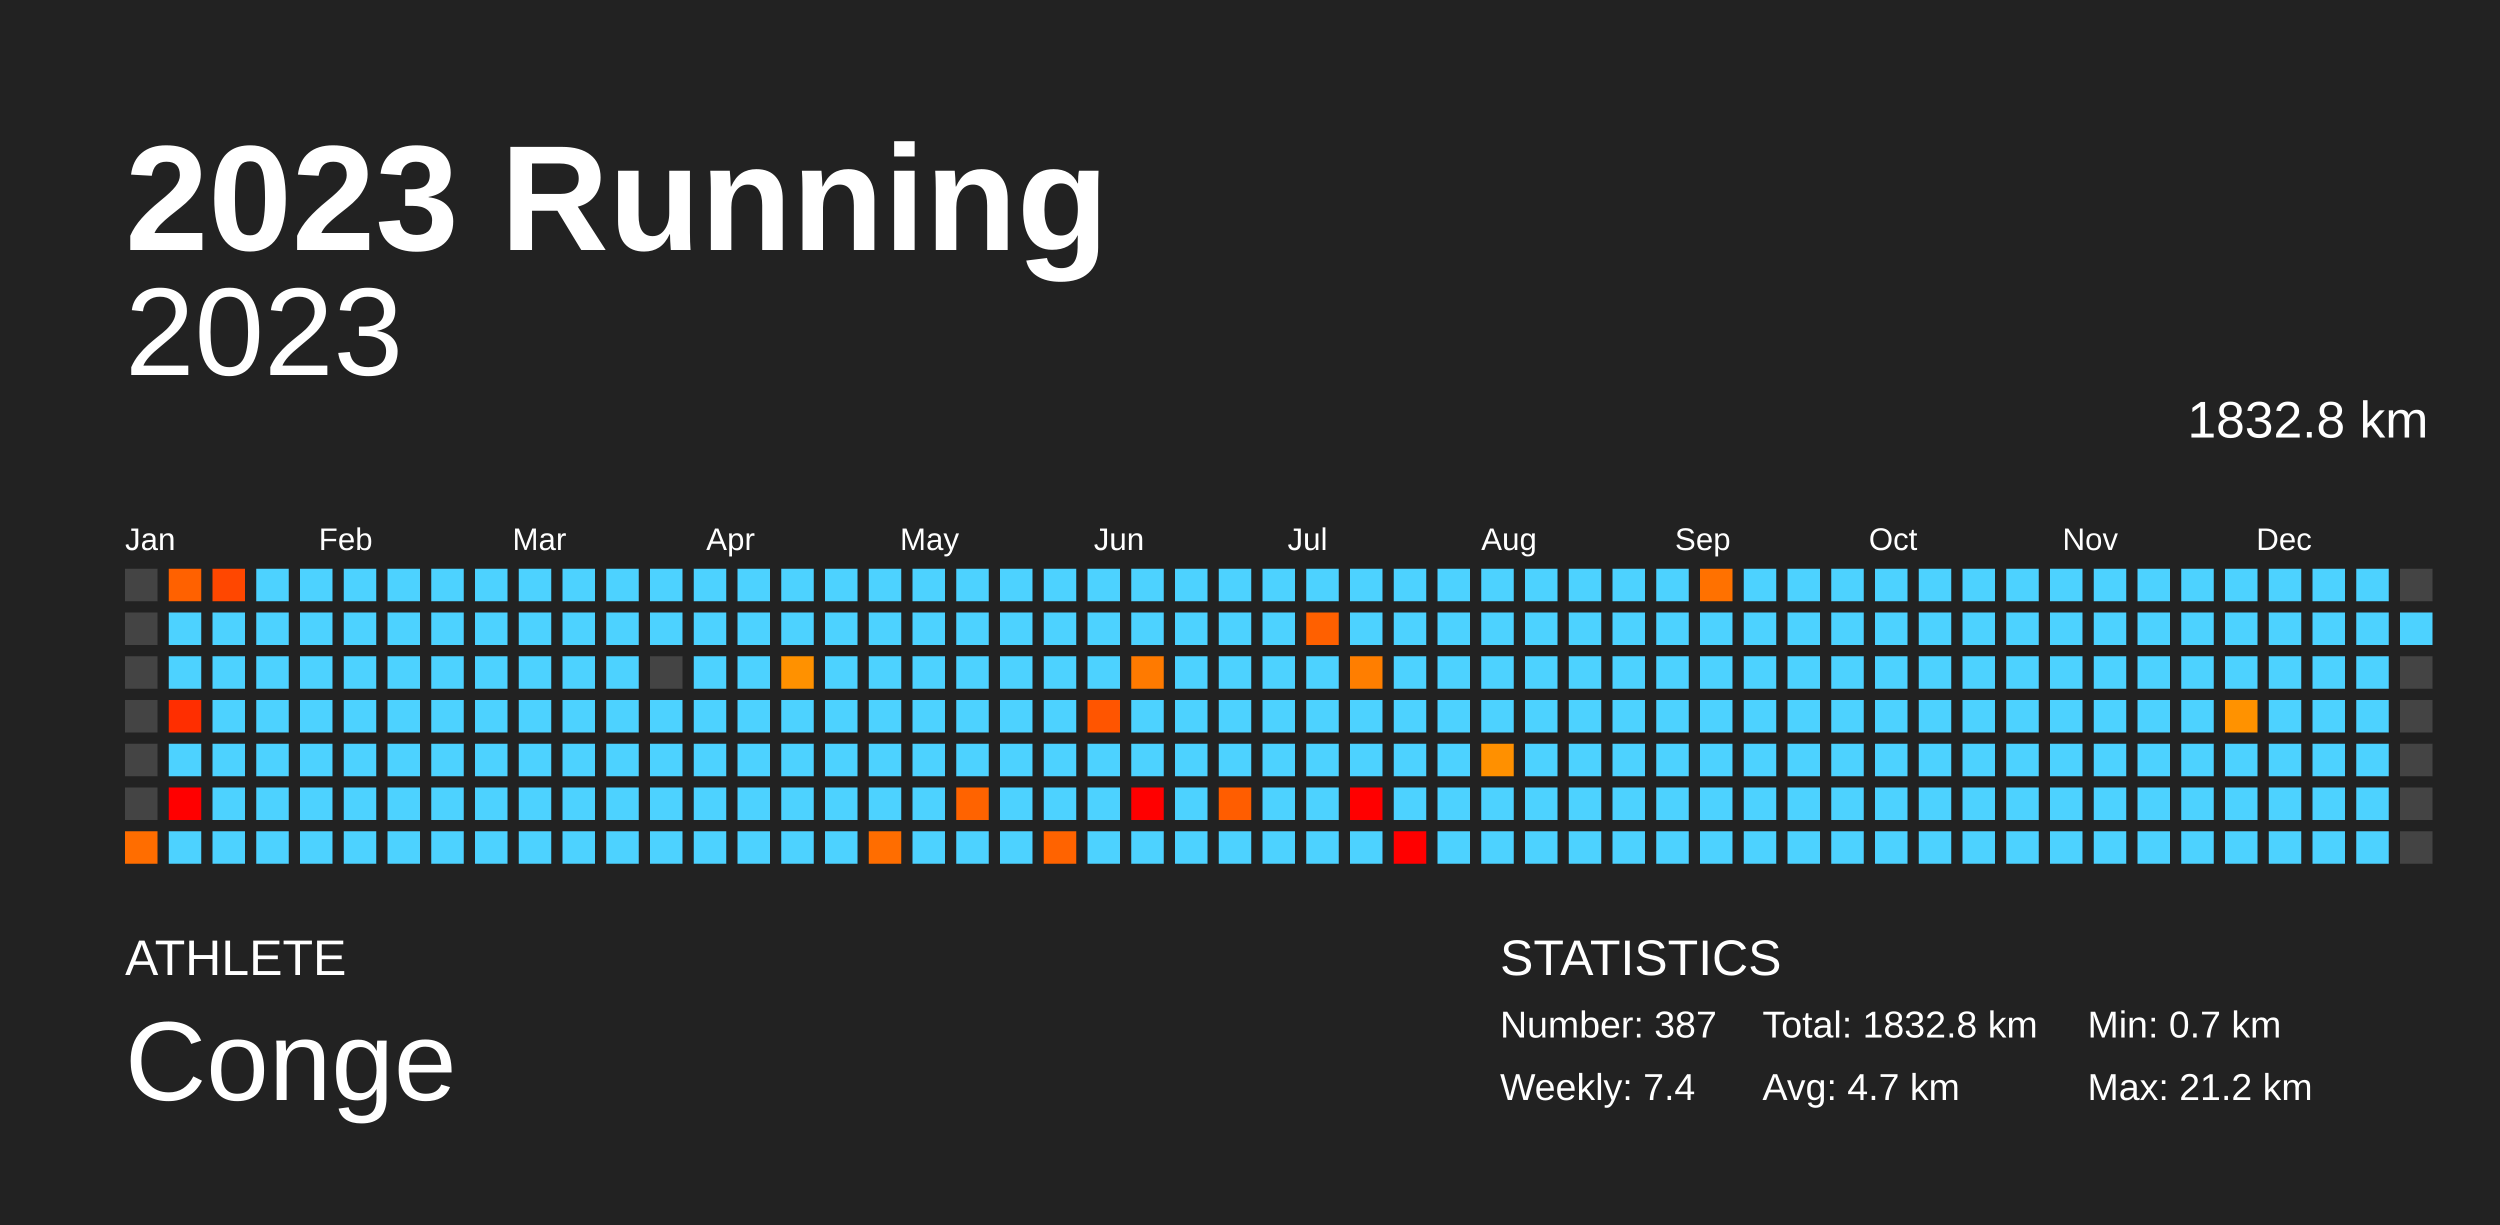
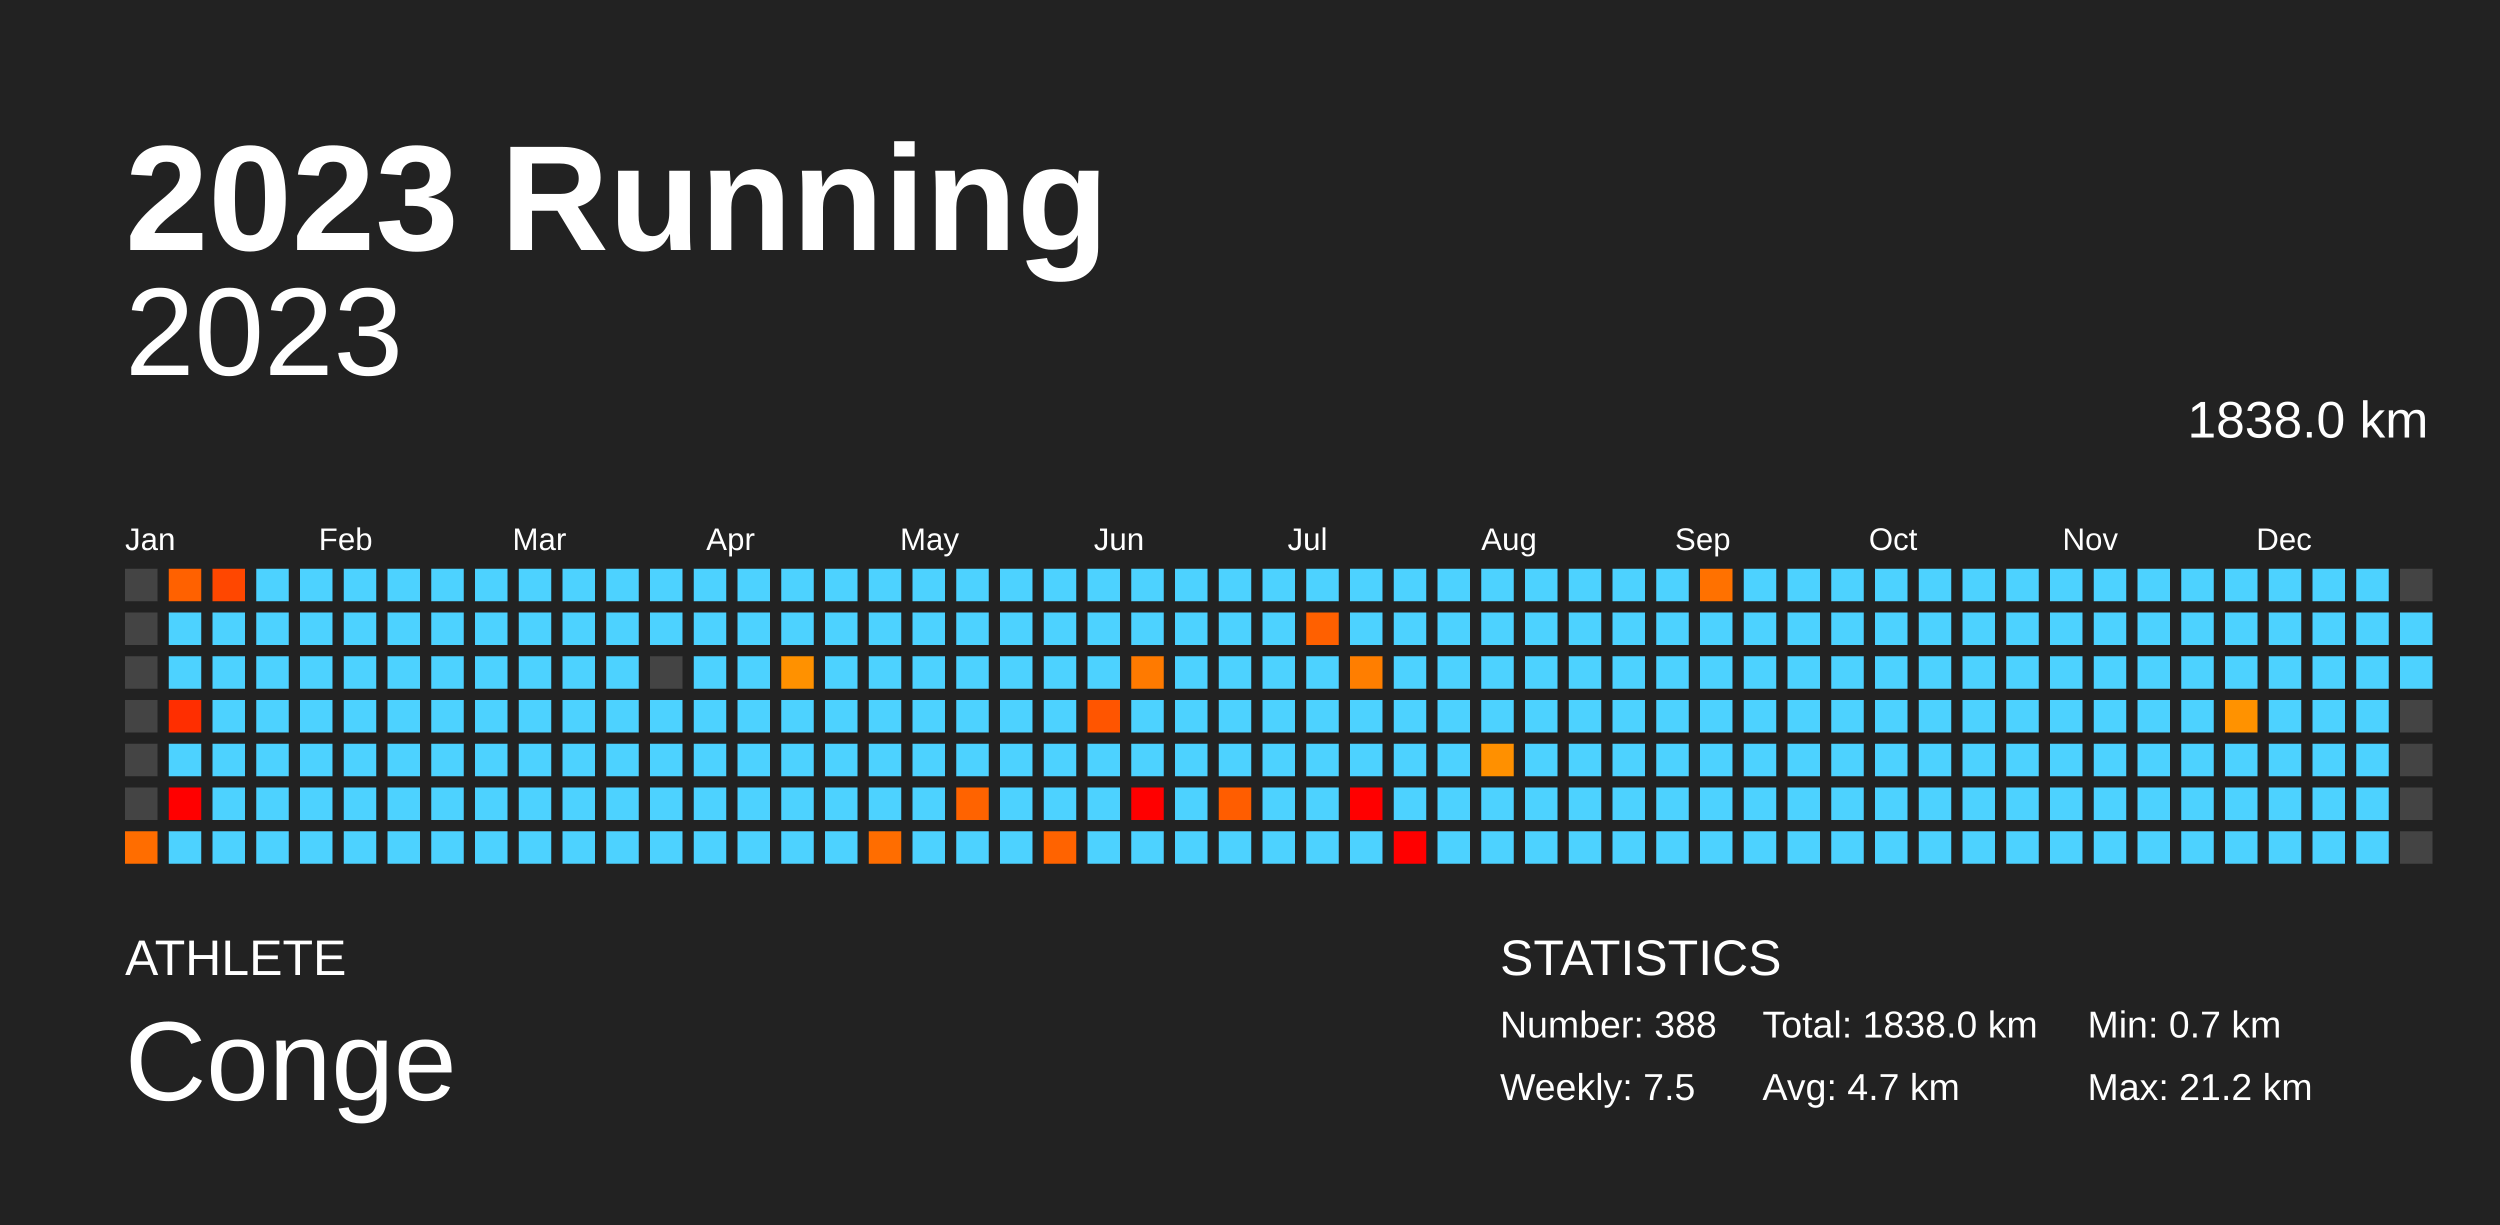
<svg xmlns="http://www.w3.org/2000/svg" baseProfile="full" height="98mm" version="1.1" viewBox="0,0,200,98" width="200mm">
  <defs />
  <rect fill="#222222" height="98" width="200" x="0" y="0" />
  <text fill="#FFFFFF" style="font-size:12px; font-family:Arial; font-weight:bold;" x="10" y="20">2023 Running</text>
  <text fill="#FFFFFF" style="font-size:4px; font-family:Arial" x="10" y="78">ATHLETE</text>
  <text fill="#FFFFFF" style="font-size:9px; font-family:Arial" x="10" y="88">Conge</text>
  <text fill="#FFFFFF" style="font-size:4px; font-family:Arial" x="120" y="78">STATISTICS</text>
-   <text fill="#FFFFFF" style="font-size:3px; font-family:Arial" x="120" y="83">Number: 387</text>
-   <text fill="#FFFFFF" style="font-size:3px; font-family:Arial" x="120" y="88">Weekly: 7.4</text>
-   <text fill="#FFFFFF" style="font-size:3px; font-family:Arial" x="141" y="83">Total: 1832.8 km</text>
+   <text fill="#FFFFFF" style="font-size:3px; font-family:Arial" x="120" y="83">Number: 388</text>
+   <text fill="#FFFFFF" style="font-size:3px; font-family:Arial" x="120" y="88">Weekly: 7.5</text>
+   <text fill="#FFFFFF" style="font-size:3px; font-family:Arial" x="141" y="83">Total: 1838.0 km</text>
  <text fill="#FFFFFF" style="font-size:3px; font-family:Arial" x="141" y="88">Avg: 4.7 km</text>
  <text fill="#FFFFFF" style="font-size:3px; font-family:Arial" x="167" y="83">Min: 0.7 km</text>
  <text fill="#FFFFFF" style="font-size:3px; font-family:Arial" x="167" y="88">Max: 21.2 km</text>
  <text alignment-baseline="hanging" fill="#FFFFFF" style="font-size:10.0px; font-family:Arial;" x="10" y="30">2023</text>
-   <text alignment-baseline="hanging" fill="#FFFFFF" style="font-size:4.125px; font-family:Arial;" x="175" y="35">1832.8 km</text>
+   <text alignment-baseline="hanging" fill="#FFFFFF" style="font-size:4.125px; font-family:Arial;" x="175" y="35">1838.0 km</text>
  <text fill="#FFFFFF" style="font-size:2.5px; font-family:Arial" x="10.0" y="44">Jan</text>
  <text fill="#FFFFFF" style="font-size:2.5px; font-family:Arial" x="25.5" y="44">Feb</text>
  <text fill="#FFFFFF" style="font-size:2.5px; font-family:Arial" x="41.0" y="44">Mar</text>
  <text fill="#FFFFFF" style="font-size:2.5px; font-family:Arial" x="56.5" y="44">Apr</text>
  <text fill="#FFFFFF" style="font-size:2.5px; font-family:Arial" x="72.0" y="44">May</text>
  <text fill="#FFFFFF" style="font-size:2.5px; font-family:Arial" x="87.5" y="44">Jun</text>
  <text fill="#FFFFFF" style="font-size:2.5px; font-family:Arial" x="103.0" y="44">Jul</text>
  <text fill="#FFFFFF" style="font-size:2.5px; font-family:Arial" x="118.5" y="44">Aug</text>
  <text fill="#FFFFFF" style="font-size:2.5px; font-family:Arial" x="134.0" y="44">Sep</text>
  <text fill="#FFFFFF" style="font-size:2.5px; font-family:Arial" x="149.5" y="44">Oct</text>
  <text fill="#FFFFFF" style="font-size:2.5px; font-family:Arial" x="165.0" y="44">Nov</text>
  <text fill="#FFFFFF" style="font-size:2.5px; font-family:Arial" x="180.5" y="44">Dec</text>
  <rect fill="#444444" height="2.6" width="2.6" x="10.0" y="45.5" />
  <rect fill="#444444" height="2.6" width="2.6" x="10.0" y="49.0" />
  <rect fill="#444444" height="2.6" width="2.6" x="10.0" y="52.5" />
  <rect fill="#444444" height="2.6" width="2.6" x="10.0" y="56.0" />
  <rect fill="#444444" height="2.6" width="2.6" x="10.0" y="59.5" />
  <rect fill="#444444" height="2.6" width="2.6" x="10.0" y="63.0" />
  <rect fill="#ff6d00" height="2.6" width="2.6" x="10.0" y="66.5" />
  <rect fill="#ff6100" height="2.6" width="2.6" x="13.5" y="45.5" />
  <rect fill="#4dd2ff" height="2.6" width="2.6" x="13.5" y="49.0" />
  <rect fill="#4dd2ff" height="2.6" width="2.6" x="13.5" y="52.5" />
  <rect fill="#ff2e00" height="2.6" width="2.6" x="13.5" y="56.0" />
  <rect fill="#4dd2ff" height="2.6" width="2.6" x="13.5" y="59.5" />
  <rect fill="red" height="2.6" width="2.6" x="13.5" y="63.0" />
  <rect fill="#4dd2ff" height="2.6" width="2.6" x="13.5" y="66.5" />
  <rect fill="#ff4700" height="2.6" width="2.6" x="17.0" y="45.5" />
  <rect fill="#4dd2ff" height="2.6" width="2.6" x="17.0" y="49.0" />
  <rect fill="#4dd2ff" height="2.6" width="2.6" x="17.0" y="52.5" />
  <rect fill="#4dd2ff" height="2.6" width="2.6" x="17.0" y="56.0" />
  <rect fill="#4dd2ff" height="2.6" width="2.6" x="17.0" y="59.5" />
  <rect fill="#4dd2ff" height="2.6" width="2.6" x="17.0" y="63.0" />
  <rect fill="#4dd2ff" height="2.6" width="2.6" x="17.0" y="66.5" />
  <rect fill="#4dd2ff" height="2.6" width="2.6" x="20.5" y="45.5" />
  <rect fill="#4dd2ff" height="2.6" width="2.6" x="20.5" y="49.0" />
  <rect fill="#4dd2ff" height="2.6" width="2.6" x="20.5" y="52.5" />
  <rect fill="#4dd2ff" height="2.6" width="2.6" x="20.5" y="56.0" />
  <rect fill="#4dd2ff" height="2.6" width="2.6" x="20.5" y="59.5" />
  <rect fill="#4dd2ff" height="2.6" width="2.6" x="20.5" y="63.0" />
  <rect fill="#4dd2ff" height="2.6" width="2.6" x="20.5" y="66.5" />
  <rect fill="#4dd2ff" height="2.6" width="2.6" x="24.0" y="45.5" />
  <rect fill="#4dd2ff" height="2.6" width="2.6" x="24.0" y="49.0" />
  <rect fill="#4dd2ff" height="2.6" width="2.6" x="24.0" y="52.5" />
  <rect fill="#4dd2ff" height="2.6" width="2.6" x="24.0" y="56.0" />
  <rect fill="#4dd2ff" height="2.6" width="2.6" x="24.0" y="59.5" />
  <rect fill="#4dd2ff" height="2.6" width="2.6" x="24.0" y="63.0" />
  <rect fill="#4dd2ff" height="2.6" width="2.6" x="24.0" y="66.5" />
  <rect fill="#4dd2ff" height="2.6" width="2.6" x="27.5" y="45.5" />
  <rect fill="#4dd2ff" height="2.6" width="2.6" x="27.5" y="49.0" />
  <rect fill="#4dd2ff" height="2.6" width="2.6" x="27.5" y="52.5" />
  <rect fill="#4dd2ff" height="2.6" width="2.6" x="27.5" y="56.0" />
  <rect fill="#4dd2ff" height="2.6" width="2.6" x="27.5" y="59.5" />
  <rect fill="#4dd2ff" height="2.6" width="2.6" x="27.5" y="63.0" />
  <rect fill="#4dd2ff" height="2.6" width="2.6" x="27.5" y="66.5" />
  <rect fill="#4dd2ff" height="2.6" width="2.6" x="31.0" y="45.5" />
  <rect fill="#4dd2ff" height="2.6" width="2.6" x="31.0" y="49.0" />
  <rect fill="#4dd2ff" height="2.6" width="2.6" x="31.0" y="52.5" />
  <rect fill="#4dd2ff" height="2.6" width="2.6" x="31.0" y="56.0" />
  <rect fill="#4dd2ff" height="2.6" width="2.6" x="31.0" y="59.5" />
  <rect fill="#4dd2ff" height="2.6" width="2.6" x="31.0" y="63.0" />
  <rect fill="#4dd2ff" height="2.6" width="2.6" x="31.0" y="66.5" />
  <rect fill="#4dd2ff" height="2.6" width="2.6" x="34.5" y="45.5" />
  <rect fill="#4dd2ff" height="2.6" width="2.6" x="34.5" y="49.0" />
  <rect fill="#4dd2ff" height="2.6" width="2.6" x="34.5" y="52.5" />
  <rect fill="#4dd2ff" height="2.6" width="2.6" x="34.5" y="56.0" />
  <rect fill="#4dd2ff" height="2.6" width="2.6" x="34.5" y="59.5" />
  <rect fill="#4dd2ff" height="2.6" width="2.6" x="34.5" y="63.0" />
  <rect fill="#4dd2ff" height="2.6" width="2.6" x="34.5" y="66.5" />
  <rect fill="#4dd2ff" height="2.6" width="2.6" x="38.0" y="45.5" />
  <rect fill="#4dd2ff" height="2.6" width="2.6" x="38.0" y="49.0" />
  <rect fill="#4dd2ff" height="2.6" width="2.6" x="38.0" y="52.5" />
  <rect fill="#4dd2ff" height="2.6" width="2.6" x="38.0" y="56.0" />
  <rect fill="#4dd2ff" height="2.6" width="2.6" x="38.0" y="59.5" />
  <rect fill="#4dd2ff" height="2.6" width="2.6" x="38.0" y="63.0" />
  <rect fill="#4dd2ff" height="2.6" width="2.6" x="38.0" y="66.5" />
  <rect fill="#4dd2ff" height="2.6" width="2.6" x="41.5" y="45.5" />
  <rect fill="#4dd2ff" height="2.6" width="2.6" x="41.5" y="49.0" />
  <rect fill="#4dd2ff" height="2.6" width="2.6" x="41.5" y="52.5" />
  <rect fill="#4dd2ff" height="2.6" width="2.6" x="41.5" y="56.0" />
  <rect fill="#4dd2ff" height="2.6" width="2.6" x="41.5" y="59.5" />
  <rect fill="#4dd2ff" height="2.6" width="2.6" x="41.5" y="63.0" />
  <rect fill="#4dd2ff" height="2.6" width="2.6" x="41.5" y="66.5" />
  <rect fill="#4dd2ff" height="2.6" width="2.6" x="45.0" y="45.5" />
  <rect fill="#4dd2ff" height="2.6" width="2.6" x="45.0" y="49.0" />
  <rect fill="#4dd2ff" height="2.6" width="2.6" x="45.0" y="52.5" />
  <rect fill="#4dd2ff" height="2.6" width="2.6" x="45.0" y="56.0" />
  <rect fill="#4dd2ff" height="2.6" width="2.6" x="45.0" y="59.5" />
  <rect fill="#4dd2ff" height="2.6" width="2.6" x="45.0" y="63.0" />
  <rect fill="#4dd2ff" height="2.6" width="2.6" x="45.0" y="66.5" />
  <rect fill="#4dd2ff" height="2.6" width="2.6" x="48.5" y="45.5" />
  <rect fill="#4dd2ff" height="2.6" width="2.6" x="48.5" y="49.0" />
  <rect fill="#4dd2ff" height="2.6" width="2.6" x="48.5" y="52.5" />
  <rect fill="#4dd2ff" height="2.6" width="2.6" x="48.5" y="56.0" />
  <rect fill="#4dd2ff" height="2.6" width="2.6" x="48.5" y="59.5" />
  <rect fill="#4dd2ff" height="2.6" width="2.6" x="48.5" y="63.0" />
  <rect fill="#4dd2ff" height="2.6" width="2.6" x="48.5" y="66.5" />
  <rect fill="#4dd2ff" height="2.6" width="2.6" x="52.0" y="45.5" />
  <rect fill="#4dd2ff" height="2.6" width="2.6" x="52.0" y="49.0" />
  <rect fill="#444444" height="2.6" width="2.6" x="52.0" y="52.5" />
  <rect fill="#4dd2ff" height="2.6" width="2.6" x="52.0" y="56.0" />
  <rect fill="#4dd2ff" height="2.6" width="2.6" x="52.0" y="59.5" />
  <rect fill="#4dd2ff" height="2.6" width="2.6" x="52.0" y="63.0" />
  <rect fill="#4dd2ff" height="2.6" width="2.6" x="52.0" y="66.5" />
  <rect fill="#4dd2ff" height="2.6" width="2.6" x="55.5" y="45.5" />
  <rect fill="#4dd2ff" height="2.6" width="2.6" x="55.5" y="49.0" />
  <rect fill="#4dd2ff" height="2.6" width="2.6" x="55.5" y="52.5" />
  <rect fill="#4dd2ff" height="2.6" width="2.6" x="55.5" y="56.0" />
  <rect fill="#4dd2ff" height="2.6" width="2.6" x="55.5" y="59.5" />
  <rect fill="#4dd2ff" height="2.6" width="2.6" x="55.5" y="63.0" />
  <rect fill="#4dd2ff" height="2.6" width="2.6" x="55.5" y="66.5" />
  <rect fill="#4dd2ff" height="2.6" width="2.6" x="59.0" y="45.5" />
  <rect fill="#4dd2ff" height="2.6" width="2.6" x="59.0" y="49.0" />
  <rect fill="#4dd2ff" height="2.6" width="2.6" x="59.0" y="52.5" />
  <rect fill="#4dd2ff" height="2.6" width="2.6" x="59.0" y="56.0" />
  <rect fill="#4dd2ff" height="2.6" width="2.6" x="59.0" y="59.5" />
  <rect fill="#4dd2ff" height="2.6" width="2.6" x="59.0" y="63.0" />
  <rect fill="#4dd2ff" height="2.6" width="2.6" x="59.0" y="66.5" />
  <rect fill="#4dd2ff" height="2.6" width="2.6" x="62.5" y="45.5" />
  <rect fill="#4dd2ff" height="2.6" width="2.6" x="62.5" y="49.0" />
  <rect fill="#ff9100" height="2.6" width="2.6" x="62.5" y="52.5" />
  <rect fill="#4dd2ff" height="2.6" width="2.6" x="62.5" y="56.0" />
  <rect fill="#4dd2ff" height="2.6" width="2.6" x="62.5" y="59.5" />
  <rect fill="#4dd2ff" height="2.6" width="2.6" x="62.5" y="63.0" />
  <rect fill="#4dd2ff" height="2.6" width="2.6" x="62.5" y="66.5" />
  <rect fill="#4dd2ff" height="2.6" width="2.6" x="66.0" y="45.5" />
  <rect fill="#4dd2ff" height="2.6" width="2.6" x="66.0" y="49.0" />
  <rect fill="#4dd2ff" height="2.6" width="2.6" x="66.0" y="52.5" />
  <rect fill="#4dd2ff" height="2.6" width="2.6" x="66.0" y="56.0" />
  <rect fill="#4dd2ff" height="2.6" width="2.6" x="66.0" y="59.5" />
  <rect fill="#4dd2ff" height="2.6" width="2.6" x="66.0" y="63.0" />
  <rect fill="#4dd2ff" height="2.6" width="2.6" x="66.0" y="66.5" />
  <rect fill="#4dd2ff" height="2.6" width="2.6" x="69.5" y="45.5" />
  <rect fill="#4dd2ff" height="2.6" width="2.6" x="69.5" y="49.0" />
  <rect fill="#4dd2ff" height="2.6" width="2.6" x="69.5" y="52.5" />
  <rect fill="#4dd2ff" height="2.6" width="2.6" x="69.5" y="56.0" />
  <rect fill="#4dd2ff" height="2.6" width="2.6" x="69.5" y="59.5" />
  <rect fill="#4dd2ff" height="2.6" width="2.6" x="69.5" y="63.0" />
  <rect fill="#ff6d00" height="2.6" width="2.6" x="69.5" y="66.5" />
  <rect fill="#4dd2ff" height="2.6" width="2.6" x="73.0" y="45.5" />
  <rect fill="#4dd2ff" height="2.6" width="2.6" x="73.0" y="49.0" />
  <rect fill="#4dd2ff" height="2.6" width="2.6" x="73.0" y="52.5" />
  <rect fill="#4dd2ff" height="2.6" width="2.6" x="73.0" y="56.0" />
  <rect fill="#4dd2ff" height="2.6" width="2.6" x="73.0" y="59.5" />
  <rect fill="#4dd2ff" height="2.6" width="2.6" x="73.0" y="63.0" />
  <rect fill="#4dd2ff" height="2.6" width="2.6" x="73.0" y="66.5" />
  <rect fill="#4dd2ff" height="2.6" width="2.6" x="76.5" y="45.5" />
  <rect fill="#4dd2ff" height="2.6" width="2.6" x="76.5" y="49.0" />
  <rect fill="#4dd2ff" height="2.6" width="2.6" x="76.5" y="52.5" />
  <rect fill="#4dd2ff" height="2.6" width="2.6" x="76.5" y="56.0" />
  <rect fill="#4dd2ff" height="2.6" width="2.6" x="76.5" y="59.5" />
  <rect fill="#ff6300" height="2.6" width="2.6" x="76.5" y="63.0" />
  <rect fill="#4dd2ff" height="2.6" width="2.6" x="76.5" y="66.5" />
  <rect fill="#4dd2ff" height="2.6" width="2.6" x="80.0" y="45.5" />
  <rect fill="#4dd2ff" height="2.6" width="2.6" x="80.0" y="49.0" />
  <rect fill="#4dd2ff" height="2.6" width="2.6" x="80.0" y="52.5" />
  <rect fill="#4dd2ff" height="2.6" width="2.6" x="80.0" y="56.0" />
  <rect fill="#4dd2ff" height="2.6" width="2.6" x="80.0" y="59.5" />
  <rect fill="#4dd2ff" height="2.6" width="2.6" x="80.0" y="63.0" />
  <rect fill="#4dd2ff" height="2.6" width="2.6" x="80.0" y="66.5" />
  <rect fill="#4dd2ff" height="2.6" width="2.6" x="83.5" y="45.5" />
  <rect fill="#4dd2ff" height="2.6" width="2.6" x="83.5" y="49.0" />
  <rect fill="#4dd2ff" height="2.6" width="2.6" x="83.5" y="52.5" />
  <rect fill="#4dd2ff" height="2.6" width="2.6" x="83.5" y="56.0" />
  <rect fill="#4dd2ff" height="2.6" width="2.6" x="83.5" y="59.5" />
  <rect fill="#4dd2ff" height="2.6" width="2.6" x="83.5" y="63.0" />
  <rect fill="#ff6300" height="2.6" width="2.6" x="83.5" y="66.5" />
  <rect fill="#4dd2ff" height="2.6" width="2.6" x="87.0" y="45.5" />
  <rect fill="#4dd2ff" height="2.6" width="2.6" x="87.0" y="49.0" />
  <rect fill="#4dd2ff" height="2.6" width="2.6" x="87.0" y="52.5" />
  <rect fill="#ff5500" height="2.6" width="2.6" x="87.0" y="56.0" />
  <rect fill="#4dd2ff" height="2.6" width="2.6" x="87.0" y="59.5" />
  <rect fill="#4dd2ff" height="2.6" width="2.6" x="87.0" y="63.0" />
  <rect fill="#4dd2ff" height="2.6" width="2.6" x="87.0" y="66.5" />
  <rect fill="#4dd2ff" height="2.6" width="2.6" x="90.5" y="45.5" />
  <rect fill="#4dd2ff" height="2.6" width="2.6" x="90.5" y="49.0" />
  <rect fill="#ff7a00" height="2.6" width="2.6" x="90.5" y="52.5" />
  <rect fill="#4dd2ff" height="2.6" width="2.6" x="90.5" y="56.0" />
  <rect fill="#4dd2ff" height="2.6" width="2.6" x="90.5" y="59.5" />
  <rect fill="red" height="2.6" width="2.6" x="90.5" y="63.0" />
  <rect fill="#4dd2ff" height="2.6" width="2.6" x="90.5" y="66.5" />
  <rect fill="#4dd2ff" height="2.6" width="2.6" x="94.0" y="45.5" />
  <rect fill="#4dd2ff" height="2.6" width="2.6" x="94.0" y="49.0" />
  <rect fill="#4dd2ff" height="2.6" width="2.6" x="94.0" y="52.5" />
  <rect fill="#4dd2ff" height="2.6" width="2.6" x="94.0" y="56.0" />
  <rect fill="#4dd2ff" height="2.6" width="2.6" x="94.0" y="59.5" />
  <rect fill="#4dd2ff" height="2.6" width="2.6" x="94.0" y="63.0" />
  <rect fill="#4dd2ff" height="2.6" width="2.6" x="94.0" y="66.5" />
  <rect fill="#4dd2ff" height="2.6" width="2.6" x="97.5" y="45.5" />
  <rect fill="#4dd2ff" height="2.6" width="2.6" x="97.5" y="49.0" />
  <rect fill="#4dd2ff" height="2.6" width="2.6" x="97.5" y="52.5" />
  <rect fill="#4dd2ff" height="2.6" width="2.6" x="97.5" y="56.0" />
  <rect fill="#4dd2ff" height="2.6" width="2.6" x="97.5" y="59.5" />
  <rect fill="#ff5d00" height="2.6" width="2.6" x="97.5" y="63.0" />
  <rect fill="#4dd2ff" height="2.6" width="2.6" x="97.5" y="66.5" />
  <rect fill="#4dd2ff" height="2.6" width="2.6" x="101.0" y="45.5" />
  <rect fill="#4dd2ff" height="2.6" width="2.6" x="101.0" y="49.0" />
  <rect fill="#4dd2ff" height="2.6" width="2.6" x="101.0" y="52.5" />
  <rect fill="#4dd2ff" height="2.6" width="2.6" x="101.0" y="56.0" />
  <rect fill="#4dd2ff" height="2.6" width="2.6" x="101.0" y="59.5" />
  <rect fill="#4dd2ff" height="2.6" width="2.6" x="101.0" y="63.0" />
  <rect fill="#4dd2ff" height="2.6" width="2.6" x="101.0" y="66.5" />
  <rect fill="#4dd2ff" height="2.6" width="2.6" x="104.5" y="45.5" />
  <rect fill="#ff6000" height="2.6" width="2.6" x="104.5" y="49.0" />
  <rect fill="#4dd2ff" height="2.6" width="2.6" x="104.5" y="52.5" />
  <rect fill="#4dd2ff" height="2.6" width="2.6" x="104.5" y="56.0" />
  <rect fill="#4dd2ff" height="2.6" width="2.6" x="104.5" y="59.5" />
  <rect fill="#4dd2ff" height="2.6" width="2.6" x="104.5" y="63.0" />
  <rect fill="#4dd2ff" height="2.6" width="2.6" x="104.5" y="66.5" />
  <rect fill="#4dd2ff" height="2.6" width="2.6" x="108.0" y="45.5" />
  <rect fill="#4dd2ff" height="2.6" width="2.6" x="108.0" y="49.0" />
  <rect fill="#ff7e00" height="2.6" width="2.6" x="108.0" y="52.5" />
  <rect fill="#4dd2ff" height="2.6" width="2.6" x="108.0" y="56.0" />
  <rect fill="#4dd2ff" height="2.6" width="2.6" x="108.0" y="59.5" />
  <rect fill="red" height="2.6" width="2.6" x="108.0" y="63.0" />
  <rect fill="#4dd2ff" height="2.6" width="2.6" x="108.0" y="66.5" />
  <rect fill="#4dd2ff" height="2.6" width="2.6" x="111.5" y="45.5" />
  <rect fill="#4dd2ff" height="2.6" width="2.6" x="111.5" y="49.0" />
  <rect fill="#4dd2ff" height="2.6" width="2.6" x="111.5" y="52.5" />
  <rect fill="#4dd2ff" height="2.6" width="2.6" x="111.5" y="56.0" />
  <rect fill="#4dd2ff" height="2.6" width="2.6" x="111.5" y="59.5" />
  <rect fill="#4dd2ff" height="2.6" width="2.6" x="111.5" y="63.0" />
  <rect fill="red" height="2.6" width="2.6" x="111.5" y="66.5" />
  <rect fill="#4dd2ff" height="2.6" width="2.6" x="115.0" y="45.5" />
  <rect fill="#4dd2ff" height="2.6" width="2.6" x="115.0" y="49.0" />
  <rect fill="#4dd2ff" height="2.6" width="2.6" x="115.0" y="52.5" />
  <rect fill="#4dd2ff" height="2.6" width="2.6" x="115.0" y="56.0" />
  <rect fill="#4dd2ff" height="2.6" width="2.6" x="115.0" y="59.5" />
  <rect fill="#4dd2ff" height="2.6" width="2.6" x="115.0" y="63.0" />
  <rect fill="#4dd2ff" height="2.6" width="2.6" x="115.0" y="66.5" />
  <rect fill="#4dd2ff" height="2.6" width="2.6" x="118.5" y="45.5" />
  <rect fill="#4dd2ff" height="2.6" width="2.6" x="118.5" y="49.0" />
  <rect fill="#4dd2ff" height="2.6" width="2.6" x="118.5" y="52.5" />
  <rect fill="#4dd2ff" height="2.6" width="2.6" x="118.5" y="56.0" />
  <rect fill="#ff9000" height="2.6" width="2.6" x="118.5" y="59.5" />
  <rect fill="#4dd2ff" height="2.6" width="2.6" x="118.5" y="63.0" />
  <rect fill="#4dd2ff" height="2.6" width="2.6" x="118.5" y="66.5" />
  <rect fill="#4dd2ff" height="2.6" width="2.6" x="122.0" y="45.5" />
  <rect fill="#4dd2ff" height="2.6" width="2.6" x="122.0" y="49.0" />
  <rect fill="#4dd2ff" height="2.6" width="2.6" x="122.0" y="52.5" />
  <rect fill="#4dd2ff" height="2.6" width="2.6" x="122.0" y="56.0" />
  <rect fill="#4dd2ff" height="2.6" width="2.6" x="122.0" y="59.5" />
  <rect fill="#4dd2ff" height="2.6" width="2.6" x="122.0" y="63.0" />
  <rect fill="#4dd2ff" height="2.6" width="2.6" x="122.0" y="66.5" />
  <rect fill="#4dd2ff" height="2.6" width="2.6" x="125.5" y="45.5" />
  <rect fill="#4dd2ff" height="2.6" width="2.6" x="125.5" y="49.0" />
  <rect fill="#4dd2ff" height="2.6" width="2.6" x="125.5" y="52.5" />
  <rect fill="#4dd2ff" height="2.6" width="2.6" x="125.5" y="56.0" />
  <rect fill="#4dd2ff" height="2.6" width="2.6" x="125.5" y="59.5" />
  <rect fill="#4dd2ff" height="2.6" width="2.6" x="125.5" y="63.0" />
  <rect fill="#4dd2ff" height="2.6" width="2.6" x="125.5" y="66.5" />
  <rect fill="#4dd2ff" height="2.6" width="2.6" x="129.0" y="45.5" />
  <rect fill="#4dd2ff" height="2.6" width="2.6" x="129.0" y="49.0" />
  <rect fill="#4dd2ff" height="2.6" width="2.6" x="129.0" y="52.5" />
  <rect fill="#4dd2ff" height="2.6" width="2.6" x="129.0" y="56.0" />
  <rect fill="#4dd2ff" height="2.6" width="2.6" x="129.0" y="59.5" />
  <rect fill="#4dd2ff" height="2.6" width="2.6" x="129.0" y="63.0" />
  <rect fill="#4dd2ff" height="2.6" width="2.6" x="129.0" y="66.5" />
  <rect fill="#4dd2ff" height="2.6" width="2.6" x="132.5" y="45.5" />
  <rect fill="#4dd2ff" height="2.6" width="2.6" x="132.5" y="49.0" />
  <rect fill="#4dd2ff" height="2.6" width="2.6" x="132.5" y="52.5" />
  <rect fill="#4dd2ff" height="2.6" width="2.6" x="132.5" y="56.0" />
  <rect fill="#4dd2ff" height="2.6" width="2.6" x="132.5" y="59.5" />
  <rect fill="#4dd2ff" height="2.6" width="2.6" x="132.5" y="63.0" />
  <rect fill="#4dd2ff" height="2.6" width="2.6" x="132.5" y="66.5" />
  <rect fill="#ff7100" height="2.6" width="2.6" x="136.0" y="45.5" />
  <rect fill="#4dd2ff" height="2.6" width="2.6" x="136.0" y="49.0" />
  <rect fill="#4dd2ff" height="2.6" width="2.6" x="136.0" y="52.5" />
  <rect fill="#4dd2ff" height="2.6" width="2.6" x="136.0" y="56.0" />
  <rect fill="#4dd2ff" height="2.6" width="2.6" x="136.0" y="59.5" />
  <rect fill="#4dd2ff" height="2.6" width="2.6" x="136.0" y="63.0" />
  <rect fill="#4dd2ff" height="2.6" width="2.6" x="136.0" y="66.5" />
  <rect fill="#4dd2ff" height="2.6" width="2.6" x="139.5" y="45.5" />
  <rect fill="#4dd2ff" height="2.6" width="2.6" x="139.5" y="49.0" />
  <rect fill="#4dd2ff" height="2.6" width="2.6" x="139.5" y="52.5" />
  <rect fill="#4dd2ff" height="2.6" width="2.6" x="139.5" y="56.0" />
  <rect fill="#4dd2ff" height="2.6" width="2.6" x="139.5" y="59.5" />
  <rect fill="#4dd2ff" height="2.6" width="2.6" x="139.5" y="63.0" />
  <rect fill="#4dd2ff" height="2.6" width="2.6" x="139.5" y="66.5" />
  <rect fill="#4dd2ff" height="2.6" width="2.6" x="143.0" y="45.5" />
  <rect fill="#4dd2ff" height="2.6" width="2.6" x="143.0" y="49.0" />
  <rect fill="#4dd2ff" height="2.6" width="2.6" x="143.0" y="52.5" />
  <rect fill="#4dd2ff" height="2.6" width="2.6" x="143.0" y="56.0" />
  <rect fill="#4dd2ff" height="2.6" width="2.6" x="143.0" y="59.5" />
  <rect fill="#4dd2ff" height="2.6" width="2.6" x="143.0" y="63.0" />
  <rect fill="#4dd2ff" height="2.6" width="2.6" x="143.0" y="66.5" />
  <rect fill="#4dd2ff" height="2.6" width="2.6" x="146.5" y="45.5" />
  <rect fill="#4dd2ff" height="2.6" width="2.6" x="146.5" y="49.0" />
  <rect fill="#4dd2ff" height="2.6" width="2.6" x="146.5" y="52.5" />
  <rect fill="#4dd2ff" height="2.6" width="2.6" x="146.5" y="56.0" />
  <rect fill="#4dd2ff" height="2.6" width="2.6" x="146.5" y="59.5" />
  <rect fill="#4dd2ff" height="2.6" width="2.6" x="146.5" y="63.0" />
  <rect fill="#4dd2ff" height="2.6" width="2.6" x="146.5" y="66.5" />
  <rect fill="#4dd2ff" height="2.6" width="2.6" x="150.0" y="45.5" />
  <rect fill="#4dd2ff" height="2.6" width="2.6" x="150.0" y="49.0" />
  <rect fill="#4dd2ff" height="2.6" width="2.6" x="150.0" y="52.5" />
  <rect fill="#4dd2ff" height="2.6" width="2.6" x="150.0" y="56.0" />
  <rect fill="#4dd2ff" height="2.6" width="2.6" x="150.0" y="59.5" />
  <rect fill="#4dd2ff" height="2.6" width="2.6" x="150.0" y="63.0" />
  <rect fill="#4dd2ff" height="2.6" width="2.6" x="150.0" y="66.5" />
  <rect fill="#4dd2ff" height="2.6" width="2.6" x="153.5" y="45.5" />
  <rect fill="#4dd2ff" height="2.6" width="2.6" x="153.5" y="49.0" />
  <rect fill="#4dd2ff" height="2.6" width="2.6" x="153.5" y="52.5" />
  <rect fill="#4dd2ff" height="2.6" width="2.6" x="153.5" y="56.0" />
  <rect fill="#4dd2ff" height="2.6" width="2.6" x="153.5" y="59.5" />
  <rect fill="#4dd2ff" height="2.6" width="2.6" x="153.5" y="63.0" />
  <rect fill="#4dd2ff" height="2.6" width="2.6" x="153.5" y="66.5" />
  <rect fill="#4dd2ff" height="2.6" width="2.6" x="157.0" y="45.5" />
  <rect fill="#4dd2ff" height="2.6" width="2.6" x="157.0" y="49.0" />
  <rect fill="#4dd2ff" height="2.6" width="2.6" x="157.0" y="52.5" />
  <rect fill="#4dd2ff" height="2.6" width="2.6" x="157.0" y="56.0" />
  <rect fill="#4dd2ff" height="2.6" width="2.6" x="157.0" y="59.5" />
  <rect fill="#4dd2ff" height="2.6" width="2.6" x="157.0" y="63.0" />
  <rect fill="#4dd2ff" height="2.6" width="2.6" x="157.0" y="66.5" />
  <rect fill="#4dd2ff" height="2.6" width="2.6" x="160.5" y="45.5" />
  <rect fill="#4dd2ff" height="2.6" width="2.6" x="160.5" y="49.0" />
  <rect fill="#4dd2ff" height="2.6" width="2.6" x="160.5" y="52.5" />
  <rect fill="#4dd2ff" height="2.6" width="2.6" x="160.5" y="56.0" />
  <rect fill="#4dd2ff" height="2.6" width="2.6" x="160.5" y="59.5" />
  <rect fill="#4dd2ff" height="2.6" width="2.6" x="160.5" y="63.0" />
  <rect fill="#4dd2ff" height="2.6" width="2.6" x="160.5" y="66.5" />
  <rect fill="#4dd2ff" height="2.6" width="2.6" x="164.0" y="45.5" />
  <rect fill="#4dd2ff" height="2.6" width="2.6" x="164.0" y="49.0" />
  <rect fill="#4dd2ff" height="2.6" width="2.6" x="164.0" y="52.5" />
  <rect fill="#4dd2ff" height="2.6" width="2.6" x="164.0" y="56.0" />
  <rect fill="#4dd2ff" height="2.6" width="2.6" x="164.0" y="59.5" />
  <rect fill="#4dd2ff" height="2.6" width="2.6" x="164.0" y="63.0" />
  <rect fill="#4dd2ff" height="2.6" width="2.6" x="164.0" y="66.5" />
  <rect fill="#4dd2ff" height="2.6" width="2.6" x="167.5" y="45.5" />
  <rect fill="#4dd2ff" height="2.6" width="2.6" x="167.5" y="49.0" />
  <rect fill="#4dd2ff" height="2.6" width="2.6" x="167.5" y="52.5" />
  <rect fill="#4dd2ff" height="2.6" width="2.6" x="167.5" y="56.0" />
  <rect fill="#4dd2ff" height="2.6" width="2.6" x="167.5" y="59.5" />
  <rect fill="#4dd2ff" height="2.6" width="2.6" x="167.5" y="63.0" />
  <rect fill="#4dd2ff" height="2.6" width="2.6" x="167.5" y="66.5" />
  <rect fill="#4dd2ff" height="2.6" width="2.6" x="171.0" y="45.5" />
  <rect fill="#4dd2ff" height="2.6" width="2.6" x="171.0" y="49.0" />
  <rect fill="#4dd2ff" height="2.6" width="2.6" x="171.0" y="52.5" />
  <rect fill="#4dd2ff" height="2.6" width="2.6" x="171.0" y="56.0" />
  <rect fill="#4dd2ff" height="2.6" width="2.6" x="171.0" y="59.5" />
  <rect fill="#4dd2ff" height="2.6" width="2.6" x="171.0" y="63.0" />
  <rect fill="#4dd2ff" height="2.6" width="2.6" x="171.0" y="66.5" />
  <rect fill="#4dd2ff" height="2.6" width="2.6" x="174.5" y="45.5" />
  <rect fill="#4dd2ff" height="2.6" width="2.6" x="174.5" y="49.0" />
  <rect fill="#4dd2ff" height="2.6" width="2.6" x="174.5" y="52.5" />
  <rect fill="#4dd2ff" height="2.6" width="2.6" x="174.5" y="56.0" />
  <rect fill="#4dd2ff" height="2.6" width="2.6" x="174.5" y="59.5" />
  <rect fill="#4dd2ff" height="2.6" width="2.6" x="174.5" y="63.0" />
  <rect fill="#4dd2ff" height="2.6" width="2.6" x="174.5" y="66.5" />
  <rect fill="#4dd2ff" height="2.6" width="2.6" x="178.0" y="45.5" />
  <rect fill="#4dd2ff" height="2.6" width="2.6" x="178.0" y="49.0" />
  <rect fill="#4dd2ff" height="2.6" width="2.6" x="178.0" y="52.5" />
  <rect fill="#ff9200" height="2.6" width="2.6" x="178.0" y="56.0" />
  <rect fill="#4dd2ff" height="2.6" width="2.6" x="178.0" y="59.5" />
  <rect fill="#4dd2ff" height="2.6" width="2.6" x="178.0" y="63.0" />
  <rect fill="#4dd2ff" height="2.6" width="2.6" x="178.0" y="66.5" />
  <rect fill="#4dd2ff" height="2.6" width="2.6" x="181.5" y="45.5" />
  <rect fill="#4dd2ff" height="2.6" width="2.6" x="181.5" y="49.0" />
  <rect fill="#4dd2ff" height="2.6" width="2.6" x="181.5" y="52.5" />
  <rect fill="#4dd2ff" height="2.6" width="2.6" x="181.5" y="56.0" />
  <rect fill="#4dd2ff" height="2.6" width="2.6" x="181.5" y="59.5" />
  <rect fill="#4dd2ff" height="2.6" width="2.6" x="181.5" y="63.0" />
  <rect fill="#4dd2ff" height="2.6" width="2.6" x="181.5" y="66.5" />
  <rect fill="#4dd2ff" height="2.6" width="2.6" x="185.0" y="45.5" />
  <rect fill="#4dd2ff" height="2.6" width="2.6" x="185.0" y="49.0" />
  <rect fill="#4dd2ff" height="2.6" width="2.6" x="185.0" y="52.5" />
  <rect fill="#4dd2ff" height="2.6" width="2.6" x="185.0" y="56.0" />
  <rect fill="#4dd2ff" height="2.6" width="2.6" x="185.0" y="59.5" />
  <rect fill="#4dd2ff" height="2.6" width="2.6" x="185.0" y="63.0" />
  <rect fill="#4dd2ff" height="2.6" width="2.6" x="185.0" y="66.5" />
  <rect fill="#4dd2ff" height="2.6" width="2.6" x="188.5" y="45.5" />
  <rect fill="#4dd2ff" height="2.6" width="2.6" x="188.5" y="49.0" />
  <rect fill="#4dd2ff" height="2.6" width="2.6" x="188.5" y="52.5" />
  <rect fill="#4dd2ff" height="2.6" width="2.6" x="188.5" y="56.0" />
  <rect fill="#4dd2ff" height="2.6" width="2.6" x="188.5" y="59.5" />
  <rect fill="#4dd2ff" height="2.6" width="2.6" x="188.5" y="63.0" />
  <rect fill="#4dd2ff" height="2.6" width="2.6" x="188.5" y="66.5" />
  <rect fill="#444444" height="2.6" width="2.6" x="192.0" y="45.5" />
  <rect fill="#4dd2ff" height="2.6" width="2.6" x="192.0" y="49.0" />
-   <rect fill="#444444" height="2.6" width="2.6" x="192.0" y="52.5" />
+   <rect fill="#4dd2ff" height="2.6" width="2.6" x="192.0" y="52.5" />
  <rect fill="#444444" height="2.6" width="2.6" x="192.0" y="56.0" />
  <rect fill="#444444" height="2.6" width="2.6" x="192.0" y="59.5" />
  <rect fill="#444444" height="2.6" width="2.6" x="192.0" y="63.0" />
  <rect fill="#444444" height="2.6" width="2.6" x="192.0" y="66.5" />
</svg>
